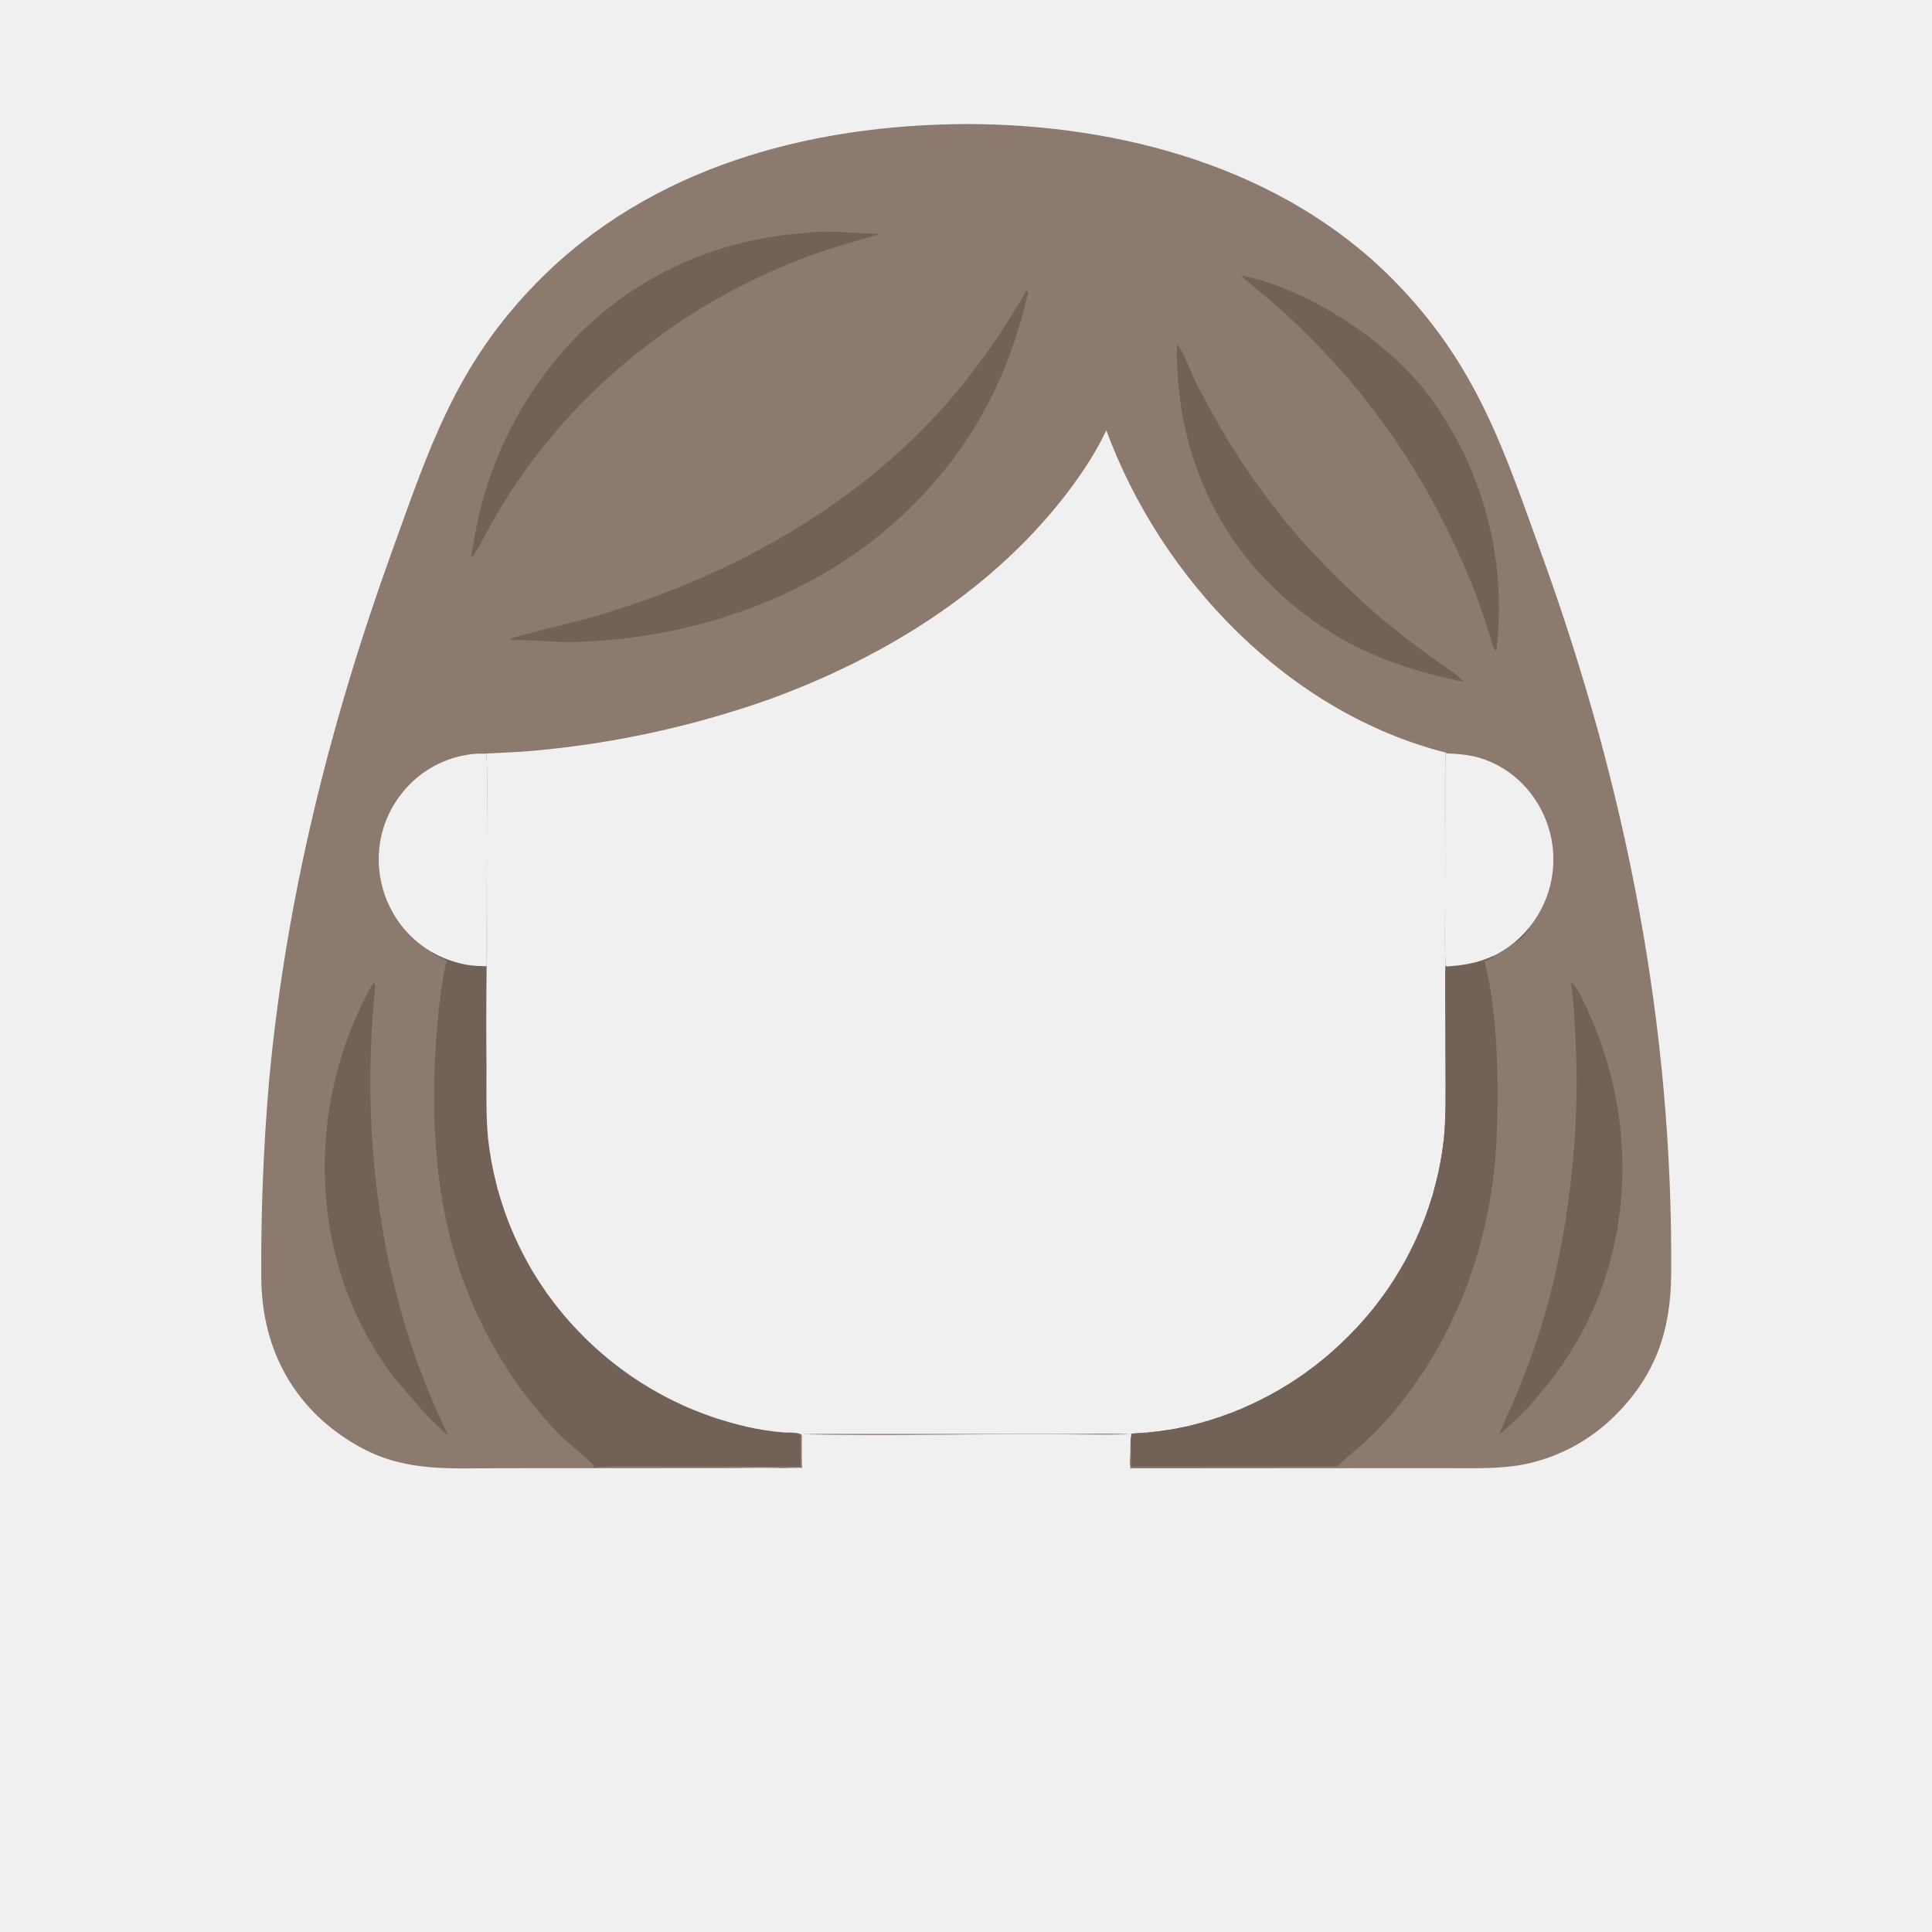
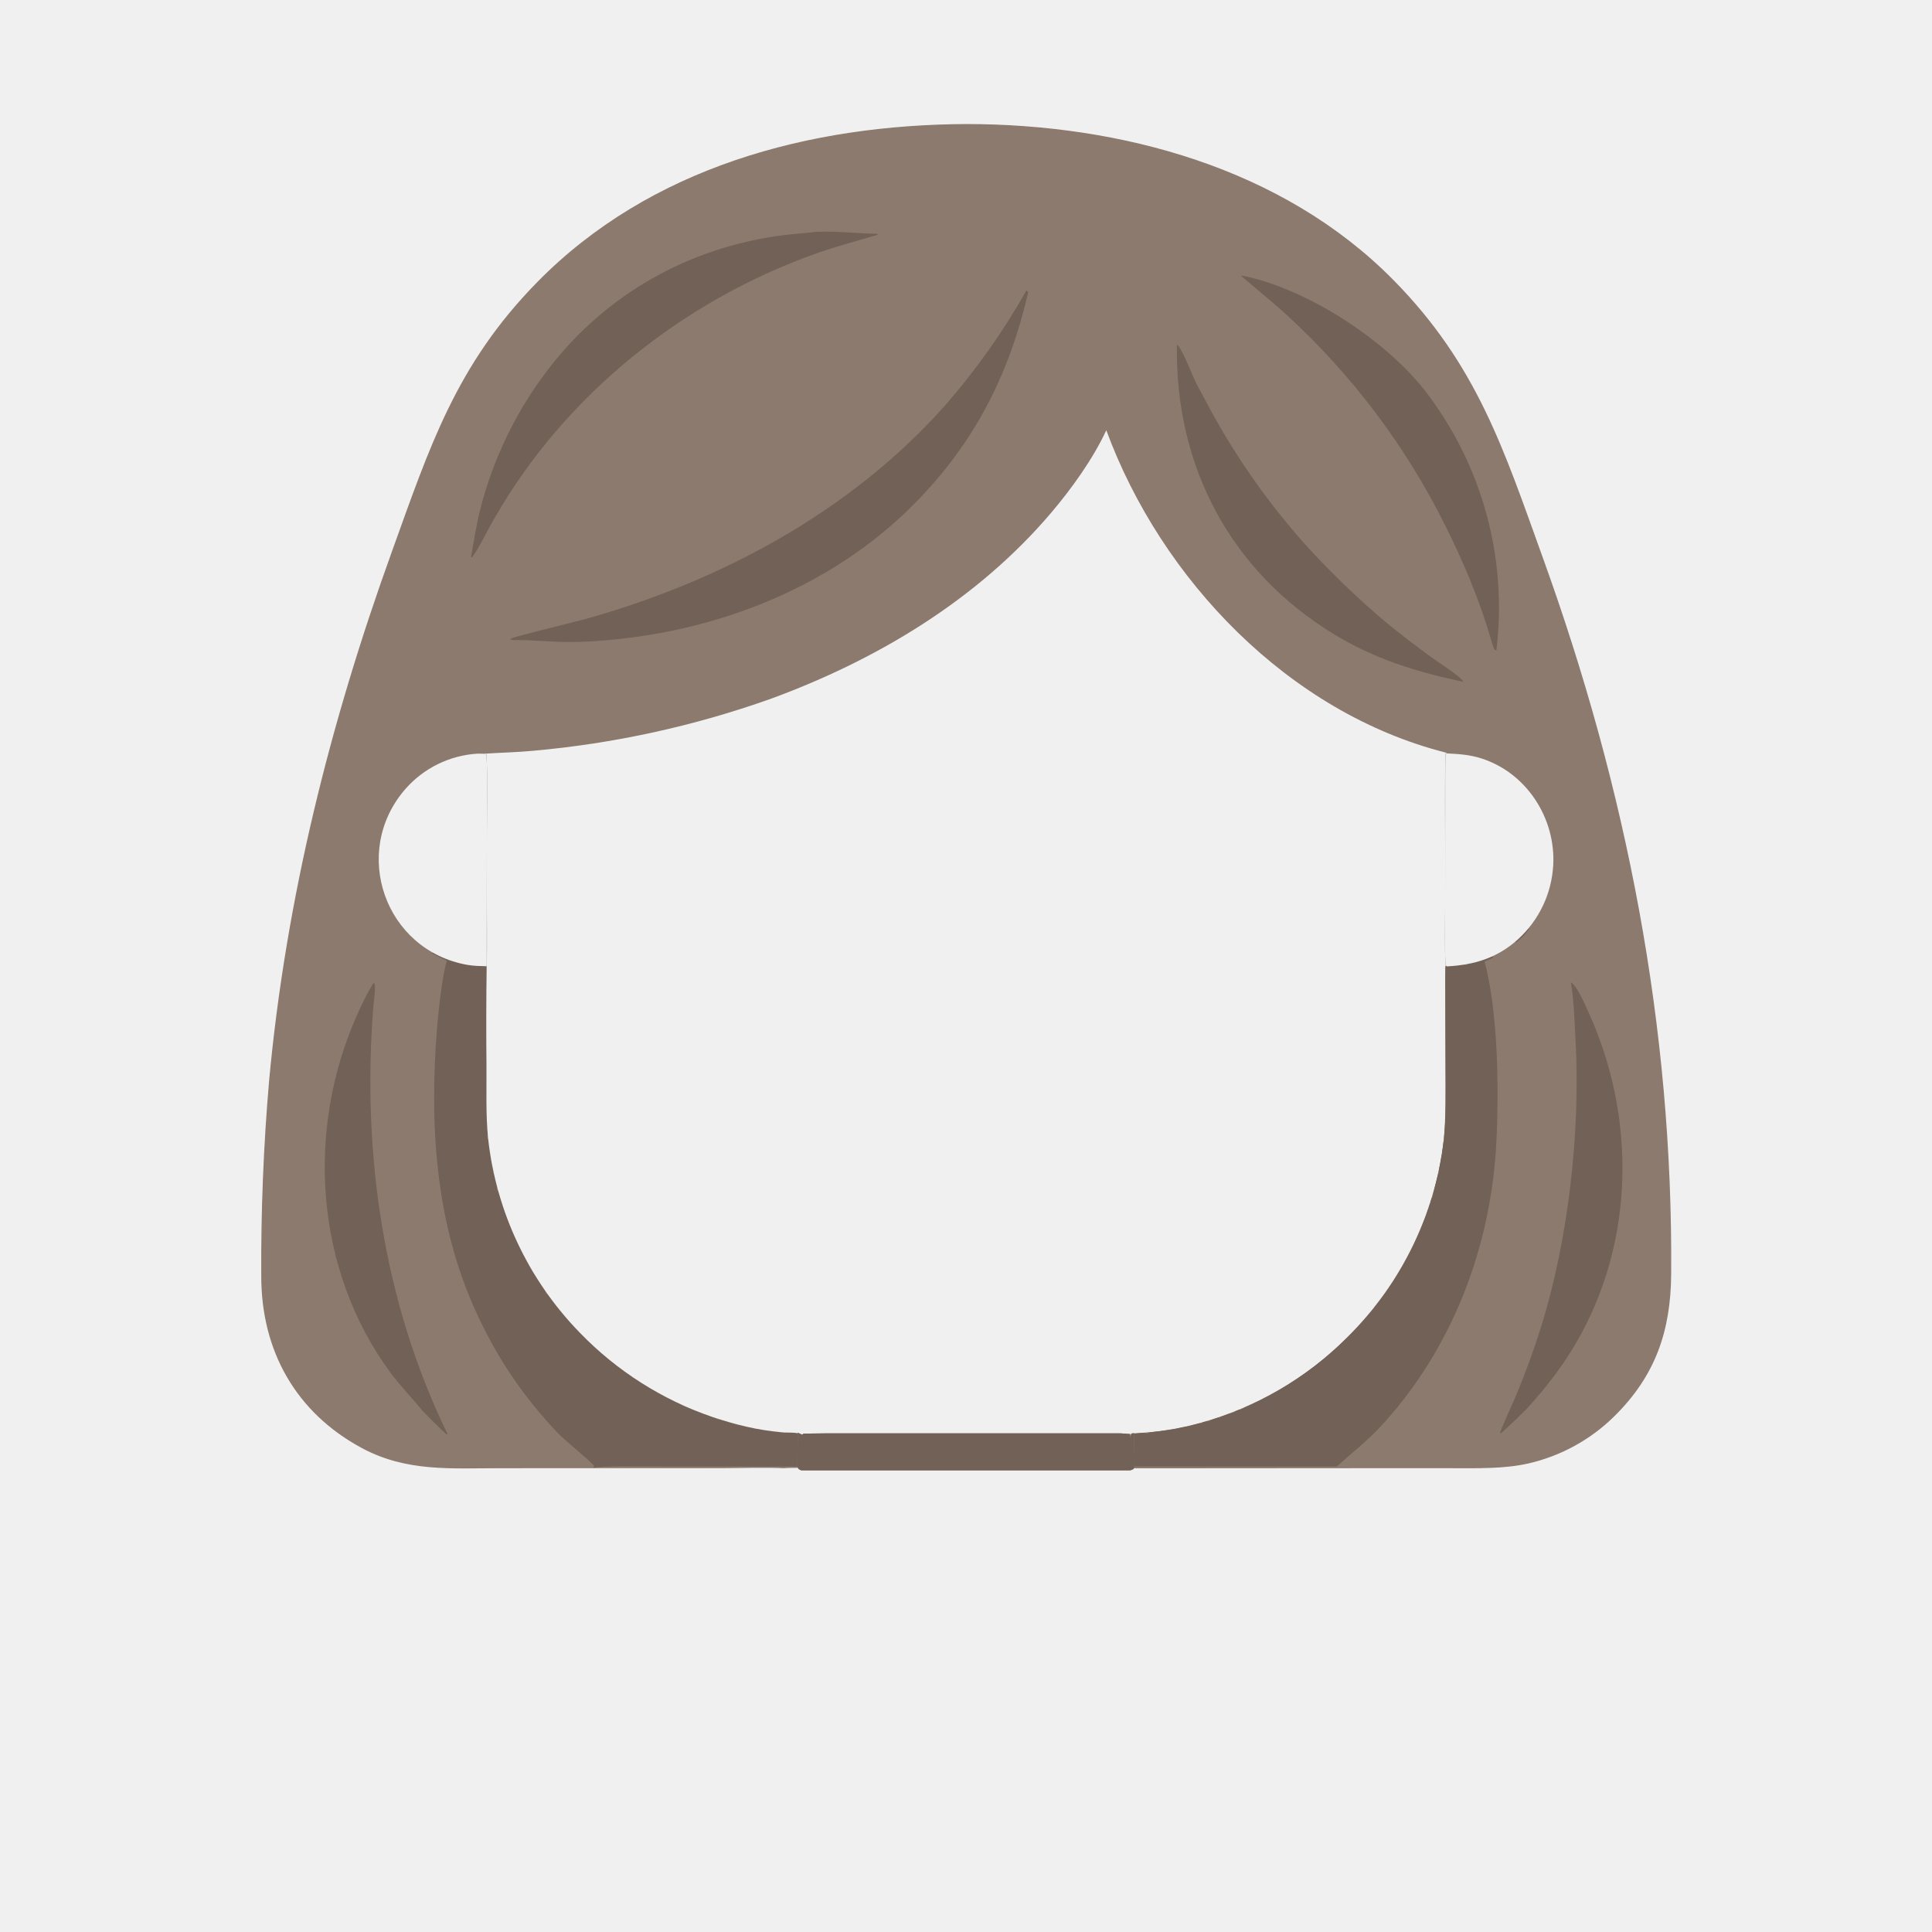
<svg xmlns="http://www.w3.org/2000/svg" version="1.1" viewBox="0 0 2048 2048" width="1024" height="1024">
  <defs>
    <mask id="facehole" maskUnits="userSpaceOnUse" x="0" y="0" width="2048" height="2048">
      <rect x="0" y="0" width="2048" height="2048" fill="white" />
      <path d="M 515.885 798.813 C 532.401 797.736 547.563 797.477 564.371 795.922 C 650.484 788.325 735.284 769.827 816.738 740.873 C 929.554 699.555 1035.9 635.828 1114.21 543.628 C 1135.98 517.991 1158.59 486.543 1172.72 456.084 C 1231.06 614.389 1366.18 755.463 1532.32 797.711 C 1531.41 830.126 1531.9 864.107 1531.91 896.618 L 1532.01 1024.07 L 1532.2 1132.76 C 1532.22 1157.79 1532.97 1185.47 1530.2 1210.03 C 1521.13 1288.1 1485.88 1360.78 1430.19 1416.24 C 1373.61 1472.92 1297.21 1511.74 1217.11 1518.41 C 1211.21 1518.9 1204.8 1519.09 1199.01 1519.76 C 1182.47 1520.22 1165.2 1520.25 1148.65 1520.01 C 1049.21 1518.56 948.718 1522.14 849.412 1519.73 C 849.495 1527.79 848.986 1548.71 849.718 1555.38 C 843.92 1555.46 836.113 1555.35 830.496 1555.79 C 811.737 1554.83 785.828 1555.71 766.22 1555.71 L 638.587 1555.69 C 626.843 1554.16 612.398 1538.18 603.699 1529.9 C 555.8 1484.3 518.694 1428.57 495.09 1366.78 C 459.17 1271.64 455.763 1176.55 465.199 1075.78 C 466.209 1064.99 470.874 1025.93 474.83 1017.18 C 490.171 1022.1 499.745 1023.97 516.001 1024.03 C 516.512 997.782 515.994 969.966 516.002 943.578 L 515.885 798.813 z" fill="black" />
      <path d="M 1020.24 954.979 C 1034.62 954.527 1045.88 961.165 1050.27 974.969 C 1059.82 1005.55 1067.63 1037.01 1077.38 1067.63 C 1090.15 1107.75 1064.86 1127.76 1027.85 1130.41 C 999.308 1130 962.171 1118.11 968.433 1083.62 C 974.546 1049.95 989.194 1012.34 996.531 978.12 C 999.245 965.46 1009.59 959.942 1020.24 954.979 z" fill="black" />
      <path d="M 1532.32 797.711 C 1541.82 799.359 1550.89 799.805 1560.32 801.831 C 1587.65 807.703 1609.4 822.531 1625.54 845.218 C 1643.06 870.052 1650.09 900.793 1645.11 930.777 C 1640.08 960.404 1623.48 986.816 1598.97 1004.2 C 1591.15 1009.6 1582.7 1014.05 1573.82 1017.43 C 1558.14 1022.56 1548.7 1023.88 1532.01 1024.07 L 1531.91 896.618 C 1531.9 864.107 1531.41 830.126 1532.32 797.711 z" fill="black" />
      <path d="M 474.83 1017.18 C 461.385 1012.7 446.321 1002.73 436.017 993.094 C 414.619 972.8 402.153 944.842 401.356 915.362 C 400.544 885.038 411.812 855.633 432.681 833.618 C 455.418 809.751 483.441 799.602 515.885 798.813 L 516.002 943.578 C 515.994 969.966 516.512 997.782 516.001 1024.03 C 499.745 1023.97 490.171 1022.1 474.83 1017.18 z" fill="black" />
      <path d="M 849.412 1519.73 C 948.718 1522.14 1049.21 1518.56 1148.65 1520.01 C 1165.2 1520.25 1182.47 1520.22 1199.01 1519.76 C 1198.88 1527.17 1199.04 1541.19 1198.24 1548.06 C 1198.31 1550.17 1198.26 1552.94 1198.7 1554.91 L 1198.73 1555.91 C 1197.26 1566.45 1198.59 1578.84 1197.41 1589.93 C 1194.05 1640.86 1178.65 1680.18 1139.21 1714.82 C 1104.92 1745.42 1059.73 1760.89 1013.88 1757.71 C 934.955 1752.35 868.83 1696.7 853.977 1618.18 C 852.941 1612.71 851.866 1594.66 850.126 1590.69 C 850.459 1586.81 848.969 1563.45 849.068 1556.15 C 842.523 1556.23 837.036 1556.11 830.496 1555.79 C 836.113 1555.35 843.92 1555.46 849.718 1555.38 C 848.986 1548.71 849.495 1527.79 849.412 1519.73 z" fill="black" />
      <path d="M 849.412 1519.73 C 948.718 1522.14 1049.21 1518.56 1148.65 1520.01 C 1165.2 1520.25 1182.47 1520.22 1199.01 1519.76 C 1198.88 1527.17 1199.04 1541.19 1198.24 1548.06 L 1197.28 1541.55 C 1190.26 1549.38 1183.92 1557.46 1176.57 1565.04 C 1097.89 1646.12 964.566 1649.66 880.051 1573.64 C 868.511 1563.45 858.492 1551.66 850.299 1538.63 C 850.281 1543.42 850.528 1550.86 849.718 1555.38 C 848.986 1548.71 849.495 1527.79 849.412 1519.73 z" fill="black" />
      <path d="M0 0 H2048 V2048 H0 Z M 505.725 798.919 C 509.139 798.48 511.454 798.149 514.804 797.396 C 516.449 794.684 515.701 650.522 517.145 631.212 C 528.804 475.296 636.019 344.496 788.868 307 C 807.081 302.515 825.67 299.726 844.398 298.669 C 866.225 297.245 893.298 297.988 915.617 297.985 L 1036.6 297.999 L 1141.53 297.984 C 1174.56 297.991 1205.64 297.057 1238.41 302.714 C 1281.83 310.2 1323.4 325.953 1360.88 349.116 C 1442.93 399.114 1501.15 481.866 1522.24 575.063 C 1538.22 645.66 1530.59 718.299 1532.14 790.225 C 1532.2 793.015 1531.68 797.092 1533.68 798.613 C 1533.22 799.255 1532.76 799.896 1532.3 800.538 C 1531.91 817.251 1532.01 838.109 1531.99 854.537 L 1531.9 962.89 C 1531.9 981.123 1531.22 1004.78 1532.38 1022.5 L 1533.67 1024.41 L 1532.09 1025.94 L 1532.61 1135.66 C 1532.63 1155.22 1532.91 1183.62 1531.06 1202.76 C 1522.79 1284.19 1486.36 1360.18 1428.06 1417.63 C 1385.19 1460.6 1331.92 1491.73 1273.45 1508.01 C 1248.06 1515.19 1226.32 1517.97 1200.24 1520.01 C 1198.72 1520.13 1198.29 1528.62 1198.12 1530.31 C 1197.96 1527.01 1197.83 1523.98 1197.45 1520.69 C 1193.02 1519.11 1140.34 1520.04 1132 1520.04 L 922.188 1520.03 C 902.522 1520.03 872.739 1519.8 852.009 1520.32 C 851.463 1520.76 850.918 1521.19 850.372 1521.62 C 847.557 1517.75 835.415 1518.92 828.795 1518.3 C 802.282 1515.84 780.212 1510.39 755.175 1502.04 C 701.949 1483.82 653.807 1453.23 614.705 1412.78 C 560.15 1356.86 525.891 1284.28 517.391 1206.63 C 514.886 1182.05 515.828 1154.83 515.683 1129.86 C 515.337 1094.66 515.404 1059.45 515.884 1024.25 L 516.121 881.629 C 516.125 858.428 517.24 821.853 515.558 800.023 C 513.071 798.658 508.883 798.997 505.725 798.919 z" fill="white" fill-rule="evenodd" />
      <path d="M 1533.68 798.613 C 1546.66 799.32 1557.8 799.941 1570.34 803.954 C 1618.2 819.269 1649.18 867.189 1646.49 917.096 C 1644.85 947.316 1631.33 975.662 1608.87 995.951 C 1586.91 1015.66 1562.54 1022.9 1533.67 1024.41 L 1532.38 1022.5 C 1531.22 1004.78 1531.9 981.123 1531.9 962.89 L 1531.99 854.537 C 1532.01 838.109 1531.91 817.251 1532.3 800.538 C 1532.76 799.896 1533.22 799.255 1533.68 798.613 z" fill="black" />
      <path d="M 515.884 1024.25 C 509.295 1024.06 502.266 1023.99 495.795 1022.87 C 407.909 1007.63 371.458 903.101 429.806 836.29 C 449.153 814.256 476.463 800.813 505.725 798.919 C 508.883 798.997 513.071 798.658 515.558 800.023 C 517.24 821.853 516.125 858.428 516.121 881.629 L 515.884 1024.25 z" fill="black" />
    </mask>
  </defs>
  <g mask="url(#facehole)">
    <path transform="translate(0,0)" fill="rgb(140,122,110)" d="M 638.587 1555.69 L 530.04 1555.76 C 478.634 1555.73 431.169 1559.93 383.844 1534.46 C 314.143 1496.95 277.658 1431.85 277.549 1353.25 C 277.125 1283.75 279.918 1214.28 285.921 1145.04 C 303.753 952.812 350.308 766.822 415.776 585.493 C 455.96 474.194 483.757 387.224 569.874 299.524 C 689.551 177.645 858.037 132.725 1025 132.089 C 1187.62 132.301 1359.4 178.292 1476.66 297.265 C 1565.37 387.267 1593.52 476.82 1634.72 590.872 C 1723.59 836.897 1772.95 1088.7 1770.92 1350.61 C 1770.46 1410.65 1754.41 1457.92 1710.76 1500.95 C 1685.78 1525.59 1654.44 1542.81 1620.25 1550.69 C 1594.02 1556.62 1566.2 1555.74 1539.36 1555.74 L 1466.65 1555.72 L 1198.73 1555.91 L 1198.7 1554.91 C 1198.26 1552.94 1198.31 1550.17 1198.24 1548.06 C 1199.04 1541.19 1198.88 1527.17 1199.01 1519.76 C 1182.47 1520.22 1165.2 1520.25 1148.65 1520.01 C 1049.21 1518.56 948.718 1522.14 849.412 1519.73 C 849.495 1527.79 848.986 1548.71 849.718 1555.38 C 843.92 1555.46 836.113 1555.35 830.496 1555.79 C 811.737 1554.83 785.828 1555.71 766.22 1555.71 L 638.587 1555.69 z" stroke="rgb(140,122,110)" stroke-width="1.2" />
    <path transform="translate(0,0)" fill="rgb(114,97,86)" d="M 460.437 1009.64 C 477.304 1019.54 492.284 1023.28 511.407 1022.49 C 513.596 1022.4 514.591 1024.14 515.554 1025.69 C 517.163 1047.02 515.483 1070.22 515.978 1091.73 C 516.566 1125.74 514.336 1160.08 517.728 1193.96 C 517.969 1196.37 515.493 1206.19 516.254 1206.97 C 525.512 1216.4 514.92 1229.34 523.97 1239.1 C 523.655 1244.8 519.346 1240.36 525.755 1247.6 C 526.462 1252.45 526.381 1256.84 526.27 1261.77 C 526.27 1261.77 529.635 1265.02 529.635 1265.02 C 530.893 1270.3 531.904 1276.77 533.689 1281.82 C 541.233 1303.15 552.157 1323.55 561.829 1344.05 C 566.822 1354.63 572.794 1356.16 578.646 1371.55 C 586.703 1376.29 584.795 1377.34 590.01 1384.16 C 603 1401.12 618.41 1415.58 632.962 1431.22 L 635.34 1430.2 C 661.265 1457.23 691.681 1473.31 723.914 1490.55 C 734.076 1495.98 748.603 1497.77 760.85 1505.29 C 770.744 1501.2 776.584 1514.25 786.863 1509.6 L 789.23 1510.18 L 790.459 1513.32 C 796.552 1511.76 795.848 1510.7 800.61 1515.52 L 801.76 1515.13 C 804.965 1514.06 806.145 1513.3 809.367 1514.24 L 812.605 1517.42 C 822.544 1515.19 822.095 1514.43 831.193 1519.41 C 838.531 1518.79 839.973 1517.81 847.954 1518.03 C 847.976 1529.99 847.891 1542.12 848.046 1554.06 L 695.742 1553.88 C 684.941 1553.88 637.511 1553.17 629.947 1555.17 L 630.371 1553.49 C 623.526 1545.64 600.368 1527.83 590.959 1517.84 C 554.676 1479.32 528.605 1440.71 506.432 1393.17 C 461.779 1297.45 455.574 1191.73 464.001 1088 C 465.202 1073.22 469.782 1030.81 474.49 1018.14 C 469.308 1015.5 464.104 1012.9 458.88 1010.35 L 460.437 1009.64 z" stroke="rgb(114,97,86)" stroke-width="1.2" />
    <path transform="translate(0,0)" fill="rgb(114,97,86)" d="M 1581.34 1013.42 L 1582 1014.94 L 1573.04 1018.88 C 1587.43 1072.22 1588.39 1154.35 1585.66 1210.03 C 1580.23 1321.06 1539.04 1429.75 1463.08 1511.77 C 1448.87 1527.12 1432.25 1539.93 1416.81 1553.98 L 1199.8 1553.94 C 1200.28 1542.8 1198.7 1528.44 1199.35 1519.67 C 1206.61 1514.58 1214.37 1521.17 1216.68 1519.97 C 1226.4 1514.93 1236.35 1516.17 1247.53 1515.22 C 1247.7 1515.21 1249.37 1512.31 1253.04 1511.56 C 1259.66 1514.77 1263 1510.8 1270.02 1508 C 1271.48 1508.84 1271.95 1509.08 1273.41 1509.76 C 1275.02 1508.12 1275.7 1507.49 1277.51 1506.07 C 1279.26 1506.51 1279.51 1506.64 1280.97 1507.56 L 1289.59 1502.3 C 1291.97 1503.18 1290.84 1502.63 1292.99 1503.93 C 1293.54 1503.14 1294.09 1502.35 1294.64 1501.56 C 1295.37 1499.33 1307.82 1498.43 1309.18 1497.23 C 1310.65 1495.92 1308.39 1495.97 1311.91 1493.66 L 1314.24 1495.2 C 1318.45 1493.82 1325.56 1487.77 1331.44 1484.96 C 1338.41 1481.63 1350.48 1476.99 1356.73 1473.25 C 1386.86 1455.23 1413.79 1433.12 1437.82 1407.58 C 1444.46 1400.52 1450.55 1393.36 1457.31 1386.58 L 1456.31 1384.71 C 1462.83 1377.26 1467.44 1372.9 1473.07 1364.61 C 1472.3 1362.84 1471.31 1362.02 1473.17 1361.26 C 1477.61 1359.46 1478.67 1355.51 1480.96 1351.5 C 1493.03 1330.45 1503.04 1308.89 1512.91 1286.76 L 1511.59 1284.55 L 1512.05 1282.89 C 1514.44 1281.92 1513.68 1282.48 1515.45 1280.59 L 1513.95 1278.49 C 1515.21 1273.02 1515.05 1279.02 1517.51 1274.57 L 1515.9 1272.44 L 1516.28 1270.81 L 1519.16 1269.58 C 1520.33 1262.79 1521.39 1255.99 1522.34 1249.17 C 1530.85 1240.31 1520.85 1232.09 1529.45 1223.68 C 1530.1 1223.04 1526.46 1214.29 1528.35 1212.75 C 1534.5 1207.77 1529.75 1204.45 1530.27 1197.99 C 1534.95 1140.31 1529.55 1081.49 1533.2 1023.87 C 1533.52 1018.71 1551.46 1024.28 1555.27 1023.22 L 1556.5 1020.31 C 1559.58 1019.44 1559.35 1020.04 1563 1021.25 C 1568.23 1018.17 1575.58 1015.65 1581.34 1013.42 z" stroke="rgb(114,97,86)" stroke-width="1.2" />
    <path transform="translate(0,0)" fill="rgb(114,97,86)" d="M 1088.26 308.748 L 1089.29 310.092 C 1069.02 397.036 1032.86 468.355 969.913 532.495 C 877.292 626.866 745.797 674.728 615.277 679.804 C 589.516 680.805 568.548 677.684 543.75 677.83 L 541.797 677.538 C 543.177 675.902 611.951 659.231 619.758 657.062 C 763.48 617.122 901.599 543.118 1001.53 431.011 C 1034.57 393.348 1063.63 352.377 1088.26 308.748 z" stroke="rgb(114,97,86)" stroke-width="1.2" />
    <path transform="translate(0,0)" fill="rgb(114,97,86)" d="M 865.432 246.338 C 890.159 245.493 906.525 248.164 930.088 248.366 C 907.928 254.941 885.765 260.713 863.913 268.512 C 723.15 318.753 598.589 418.21 523.936 548.621 C 516.651 560.624 507.715 580.191 499.891 590.452 C 502.66 574.734 505.678 556.118 509.48 540.801 C 523.274 486.161 548.199 434.958 582.694 390.395 C 643.052 312.26 729.981 263.544 827.419 250.283 C 840.141 248.551 852.709 247.955 865.432 246.338 z" stroke="rgb(114,97,86)" stroke-width="1.2" />
    <path transform="translate(0,0)" fill="rgb(114,97,86)" d="M 1317.05 292.919 C 1317.31 292.945 1317.57 292.971 1317.84 292.996 C 1386.28 307.124 1467.46 360.718 1509.22 413.413 C 1569.97 491.45 1597.47 590.314 1585.73 688.512 L 1585.66 688.797 C 1583.83 688.745 1580.98 677.308 1580.22 674.718 C 1568.69 635.512 1551.47 594.556 1533.18 558.089 C 1491.22 473.306 1433.9 397.043 1364.12 333.171 C 1349.17 319.389 1332.54 306.199 1317.05 292.919 z" stroke="rgb(114,97,86)" stroke-width="1.2" />
    <path transform="translate(0,0)" fill="rgb(114,97,86)" d="M 1665.94 1042.61 C 1671.61 1046.48 1679.56 1065.04 1682.65 1071.74 C 1733.9 1183.03 1732.67 1315.46 1670.68 1422.42 C 1655.2 1449.12 1638.66 1469.91 1618.13 1492.87 C 1608.77 1502.18 1600.48 1510.22 1590.61 1518.96 C 1594.79 1507.6 1602.63 1491.45 1607.64 1479.45 C 1617.61 1455.64 1626.46 1431.37 1634.16 1406.74 C 1663.28 1313.74 1676.15 1198.43 1670.67 1101.23 C 1669.67 1083.5 1669.02 1059.66 1665.94 1042.61 z" stroke="rgb(114,97,86)" stroke-width="1.2" />
    <path transform="translate(0,0)" fill="rgb(114,97,86)" d="M 396.317 1042.71 C 397.942 1044.57 395.423 1063.66 395.127 1067.42 C 382.995 1221.81 405.455 1379.79 473.777 1520.16 C 465.235 1512.24 454.973 1502.25 447.173 1493.76 C 436.386 1480.32 424.677 1468.74 414.245 1454.55 C 334.093 1345.49 324.582 1197.79 379.321 1075.55 C 384.046 1065 389.991 1052.29 396.317 1042.71 z" stroke="rgb(114,97,86)" stroke-width="1.2" />
    <path transform="translate(0,0)" fill="rgb(114,97,86)" d="M 1248.16 366.596 C 1252.94 370.799 1264.21 400.379 1268.4 408.277 C 1272.01 415.072 1276.84 424.208 1280.68 431.213 C 1305.59 477.584 1335.27 521.236 1369.22 561.463 C 1396.5 594.355 1439.96 636.705 1473.35 663.873 C 1487.38 675.111 1501.66 686.037 1516.17 696.643 C 1523.94 702.348 1545.39 715.799 1549.95 721.889 C 1501.35 711.627 1456.82 697.723 1413.99 671.562 C 1305.23 605.128 1246.43 494.824 1248.16 366.596 z" stroke="rgb(114,97,86)" stroke-width="1.2" />
    <path transform="translate(0,0)" fill="rgb(114,97,86)" d="M 1605.74 997.495 C 1609.69 993.652 1616.03 987.033 1620.39 984.356 C 1615.79 990.768 1613.64 993.048 1607.24 998.148 L 1605.74 997.495 z" stroke="rgb(114,97,86)" stroke-width="1.2" />
  </g>
+   <path transform="translate(0,0)" fill="rgb(140,122,110)" stroke="rgb(140,122,110)" stroke-width="1.2" d="M 846.3 1519.7 L 845.8 1554.4 L 847.0 1556.8 L 849.4 1558.0 L 1198.2 1558.0 L 1201.1 1556.8 L 1202.2 1554.3 L 1201.4 1519.9 L 1200.0 1520.1 L 1199.3 1521.4 L 1198.1 1530.3 L 1197.5 1520.7 L 1187.9 1520.0 L 875.0 1520.0 L 852.0 1520.3 L 850.4 1521.6 z" />
+   <path transform="translate(0,0)" fill="rgb(114,97,86)" stroke="rgb(114,97,86)" stroke-width="1.2" d="M 846.3 1519.6 L 845.8 1554.4 L 847.0 1556.8 L 849.4 1558.0 L 1198.2 1558.0 L 1201.1 1556.8 L 1202.2 1554.3 L 1201.4 1519.9 L 1200.0 1520.1 L 1199.3 1521.4 L 1198.1 1530.3 L 1197.5 1520.7 L 1187.9 1520.0 L 875.0 1520.0 L 852.0 1520.3 L 850.4 1521.6 z" />
</svg>
